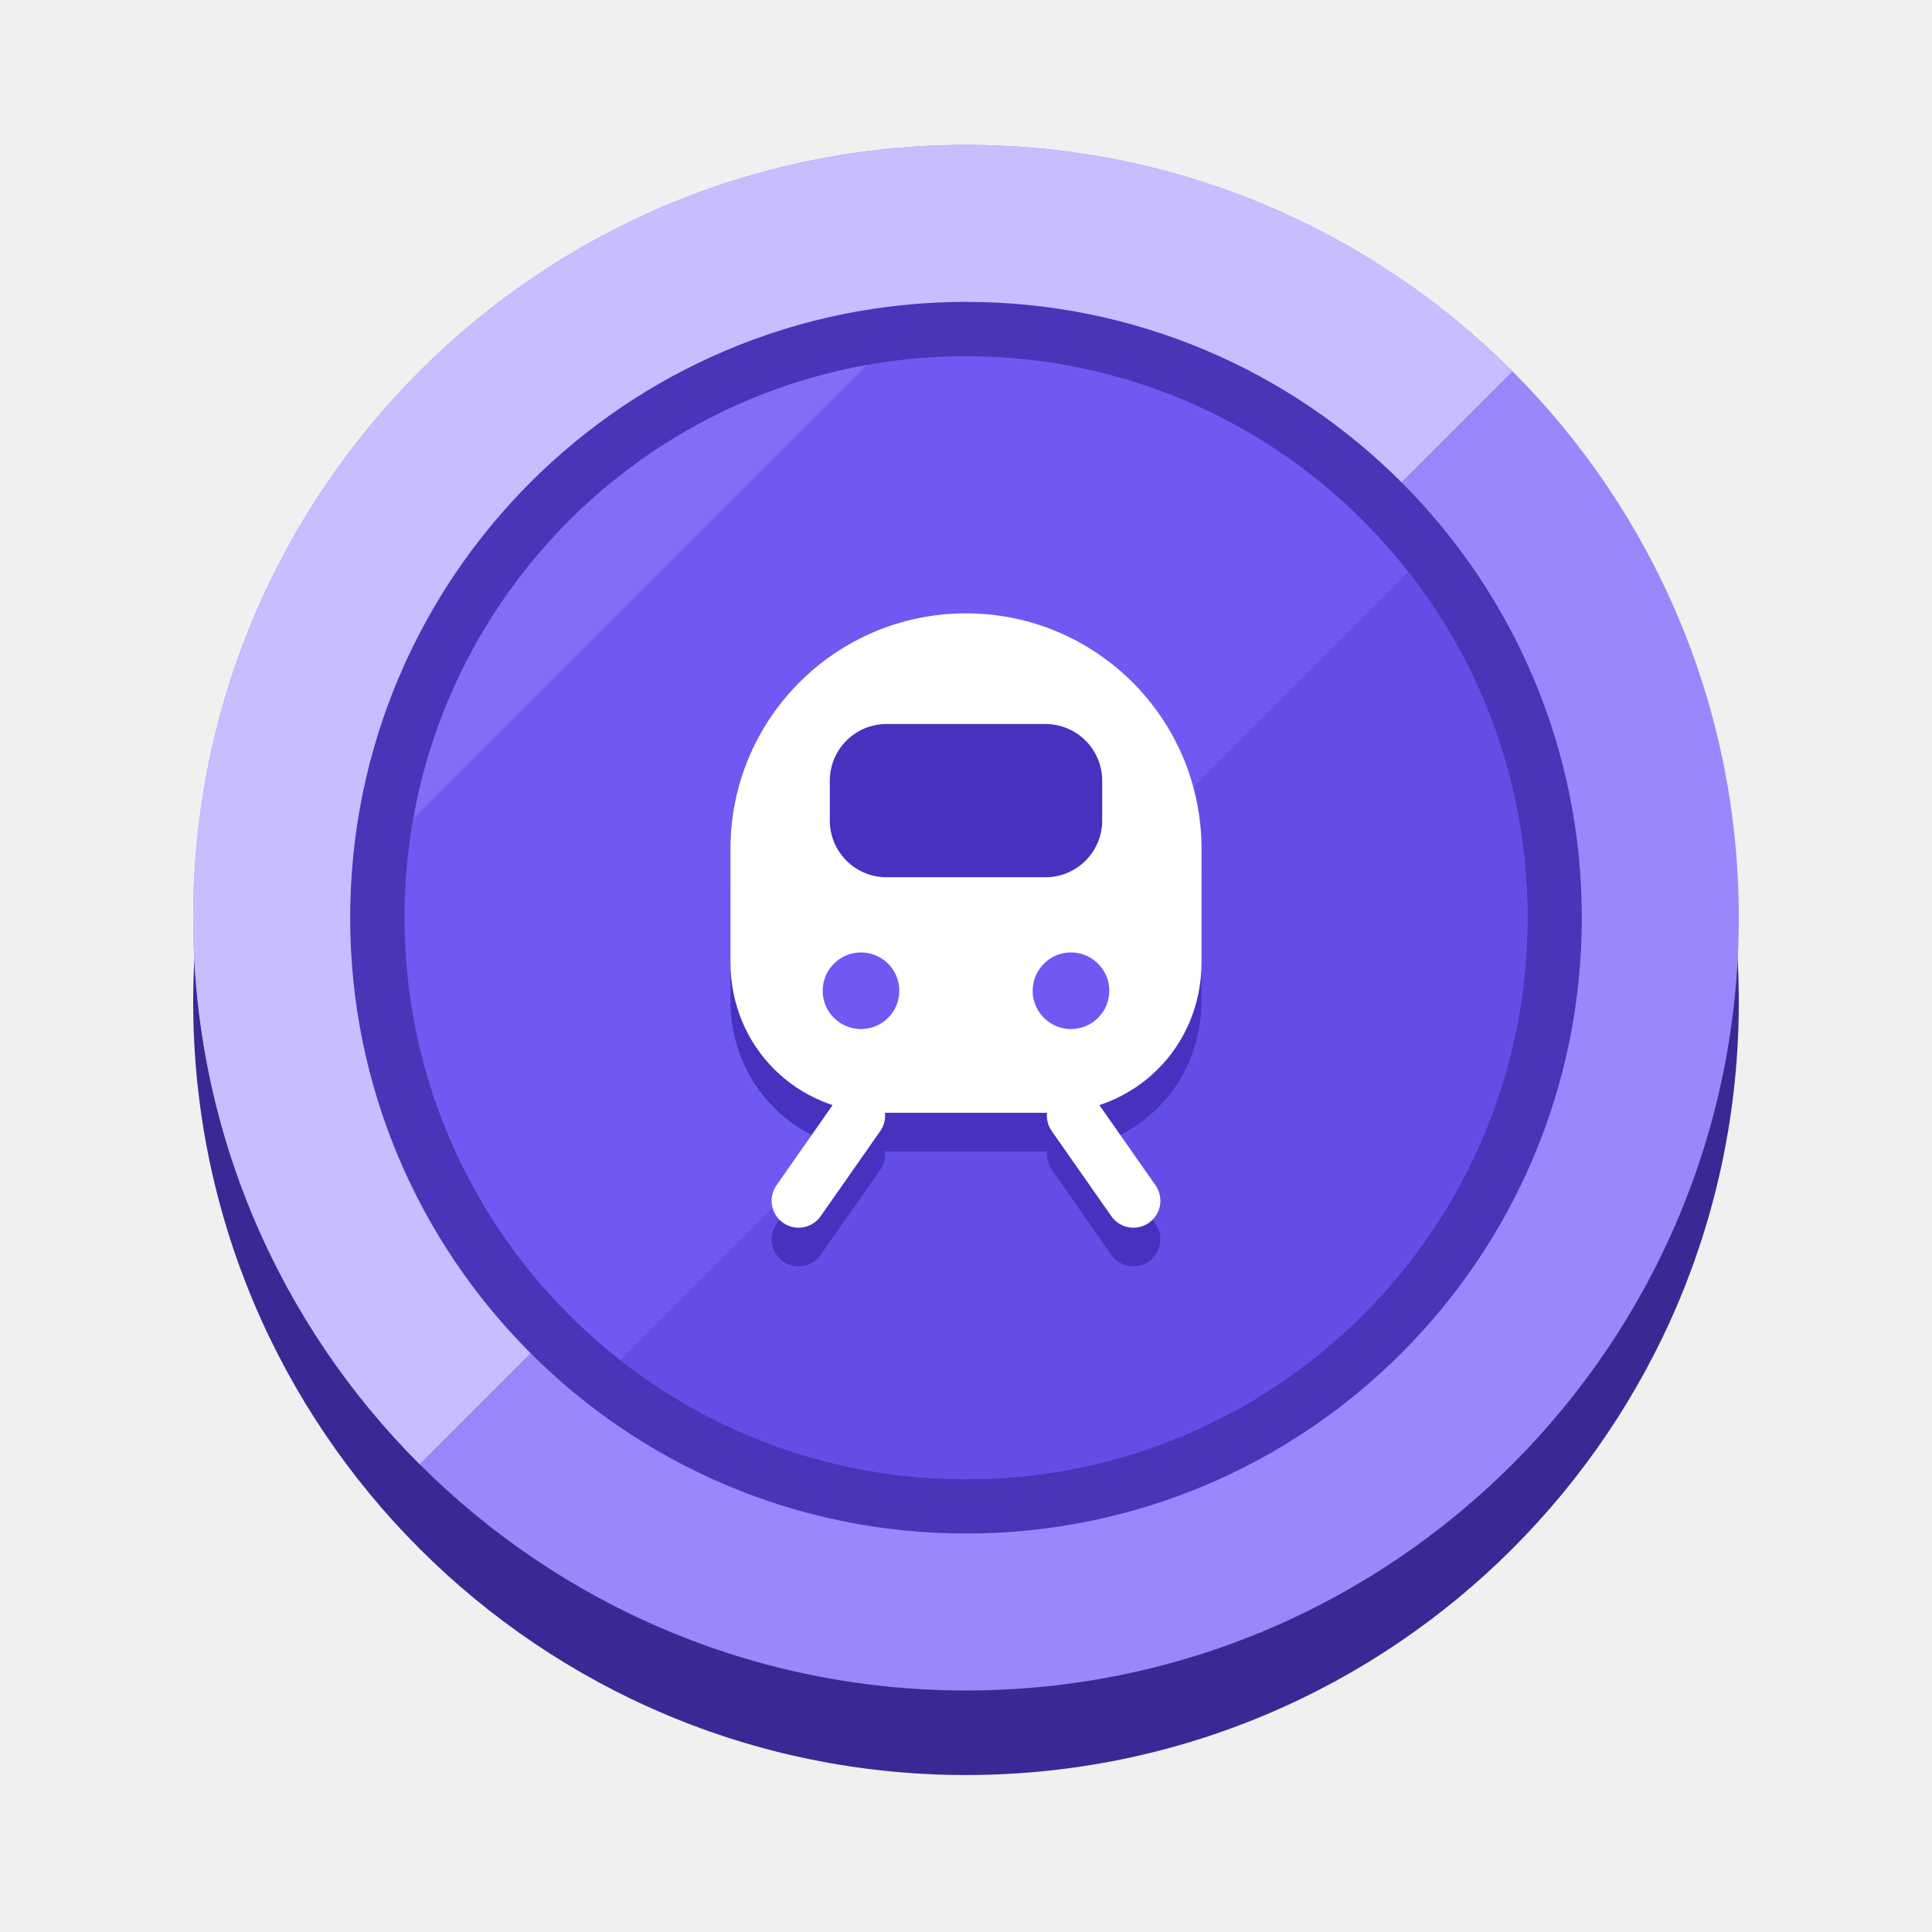
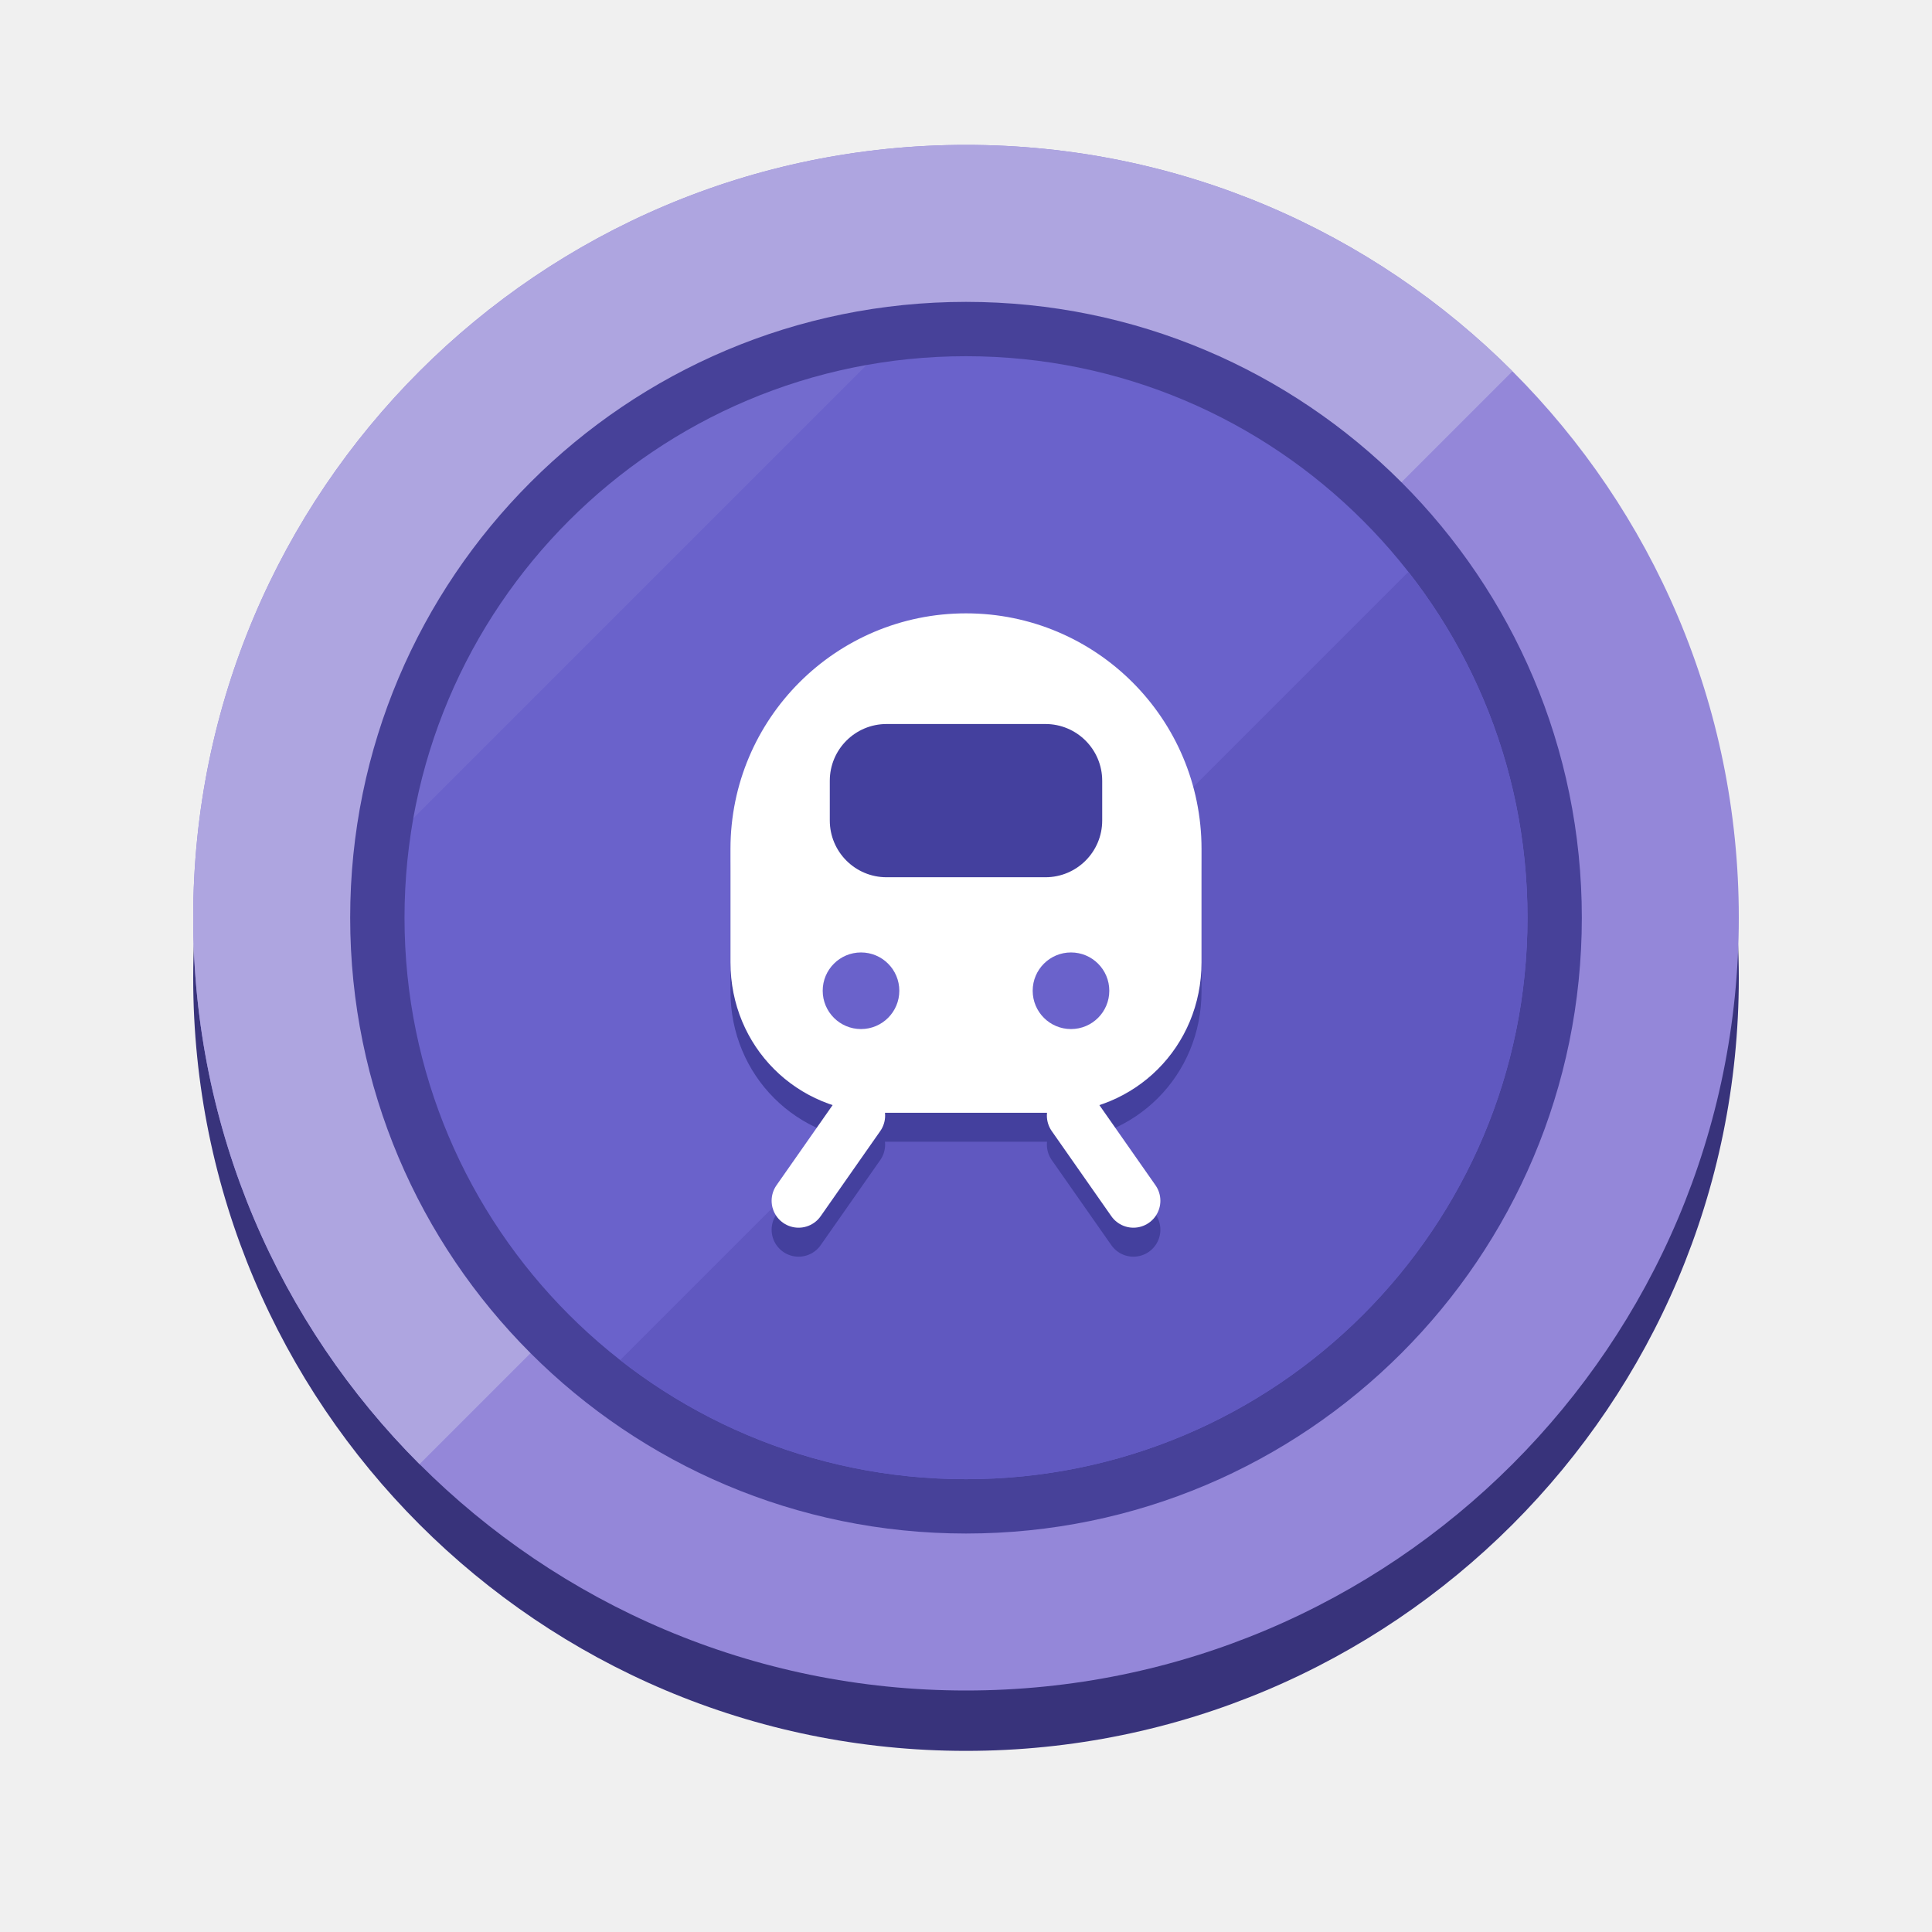
<svg xmlns="http://www.w3.org/2000/svg" viewBox="0 0 160 160" width="160" height="160">
  <defs>
    <clipPath id="A-sur-les-rails-o">
      <circle cx="80" cy="76" r="64" />
    </clipPath>
    <clipPath id="A-sur-les-rails-f">
      <circle cx="80" cy="76" r="46.5" />
    </clipPath>
  </defs>
-   <g fill="#3A2994" transform="translate(0 7)">
+   <g fill="#38337B" transform="translate(0 5)">
    <circle cx="80" cy="76" r="64" />
  </g>
-   <g fill="#9C86FB">
+   <g fill="#9487D9">
    <circle cx="80" cy="76" r="64" />
  </g>
-   <g fill="#C9BCFF" clip-path="url(#A-sur-les-rails-o)">
+   <g fill="#AEA5E0" clip-path="url(#A-sur-les-rails-o)">
    <polygon points="480,-324 -320,476 -320,-324" />
  </g>
-   <g fill="#4A35B8">
+   <g fill="#474199">
    <circle cx="80" cy="76" r="51" />
  </g>
-   <g fill="#6F59F2">
+   <g fill="#6A62CB">
    <circle cx="80" cy="76" r="46.5" />
  </g>
-   <g fill="#644DE6" clip-path="url(#A-sur-les-rails-f)">
+   <g fill="#6058C0" clip-path="url(#A-sur-les-rails-f)">
    <polygon points="480,-316 -320,484 480,476" />
  </g>
-   <g fill="#FFFFFF" fill-opacity="0.13" clip-path="url(#A-sur-les-rails-f)">
+   <g fill="#FFFFFF" fill-opacity="0.06" clip-path="url(#A-sur-les-rails-f)">
    <polygon points="20,70 74,16 86,16 20,82" />
  </g>
-   <g fill="#4632BF" stroke="#4632BF" stroke-width="0" transform="translate(51.80 50.00) scale(2.35)">
-     <path d="M8.2 19.4l-2.1 3" fill="none" stroke="#4632BF" stroke-width="1.9" stroke-linecap="round" />
-     <path d="M15.8 19.4l2.1 3" fill="none" stroke="#4632BF" stroke-width="1.9" stroke-linecap="round" />
+   <g fill="#44409E" stroke="#44409E" stroke-width="0" transform="translate(51.80 49.2) scale(2.35)">
+     <path d="M8.2 19.4l-2.1 3" fill="none" stroke="#44409E" stroke-width="1.9" stroke-linecap="round" />
+     <path d="M15.8 19.4l2.1 3" fill="none" stroke="#44409E" stroke-width="1.9" stroke-linecap="round" />
    <path d="M9 19c-2.8 0-5-2.2-5-5v-4a8 8 0 0 1 16 0v4c0 2.8-2.2 5-5 5Z" stroke-width="0.6" />
  </g>
  <g transform="translate(51.80 46.80) scale(2.35)">
    <g fill="#FFFFFF" stroke="#FFFFFF" stroke-width="0">
      <path d="M8.2 19.4l-2.1 3" fill="none" stroke="#FFFFFF" stroke-width="1.9" stroke-linecap="round" />
    </g>
    <g fill="#FFFFFF" stroke="#FFFFFF" stroke-width="0">
      <path d="M15.8 19.4l2.1 3" fill="none" stroke="#FFFFFF" stroke-width="1.9" stroke-linecap="round" />
    </g>
    <g fill="#FFFFFF" stroke="#FFFFFF" stroke-width="0">
      <path d="M9 19c-2.8 0-5-2.2-5-5v-4a8 8 0 0 1 16 0v4c0 2.8-2.2 5-5 5Z" stroke-width="0.6" />
    </g>
-     <rect x="7.2" y="5.6" width="9.6" height="5.4" rx="2" fill="#4632BF" />
-     <circle cx="8.3" cy="15" r="1.35" fill="#6F59F2" />
-     <circle cx="15.7" cy="15" r="1.35" fill="#6F59F2" />
+     <rect x="7.2" y="5.6" width="9.6" height="5.4" rx="2" fill="#44409E" />
+     <circle cx="8.3" cy="15" r="1.35" fill="#6A62CB" />
+     <circle cx="15.7" cy="15" r="1.35" fill="#6A62CB" />
  </g>
</svg>
